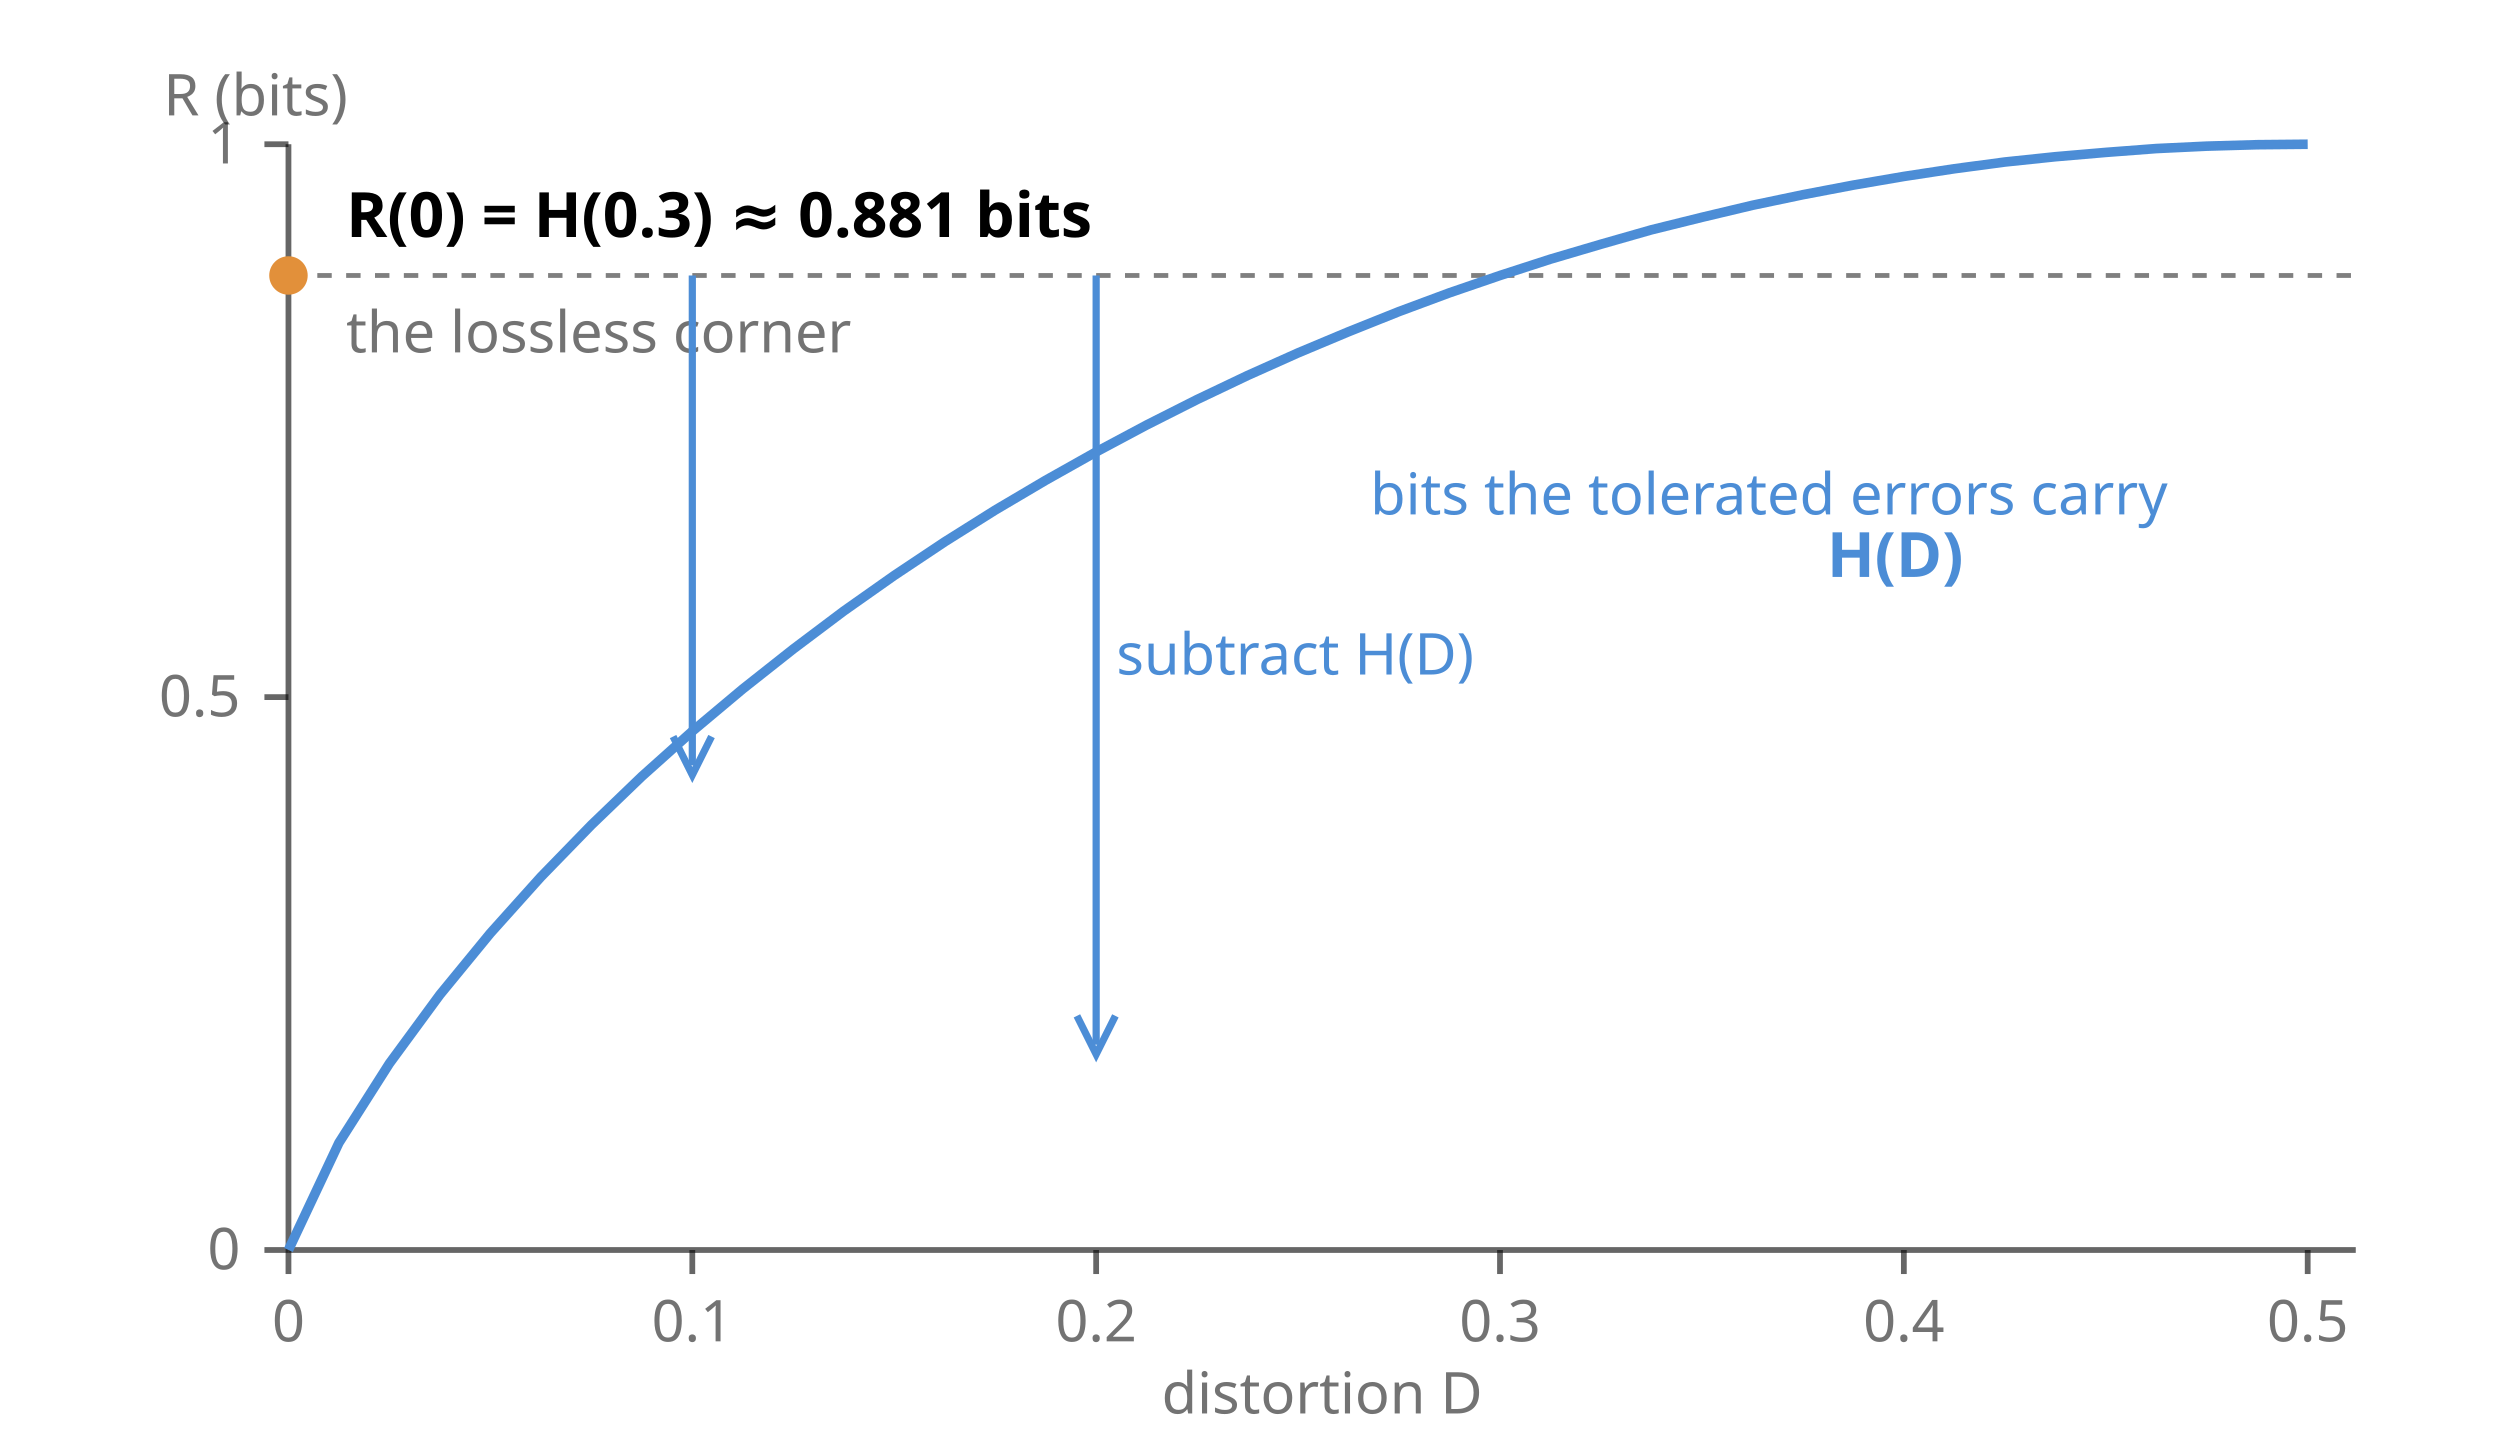
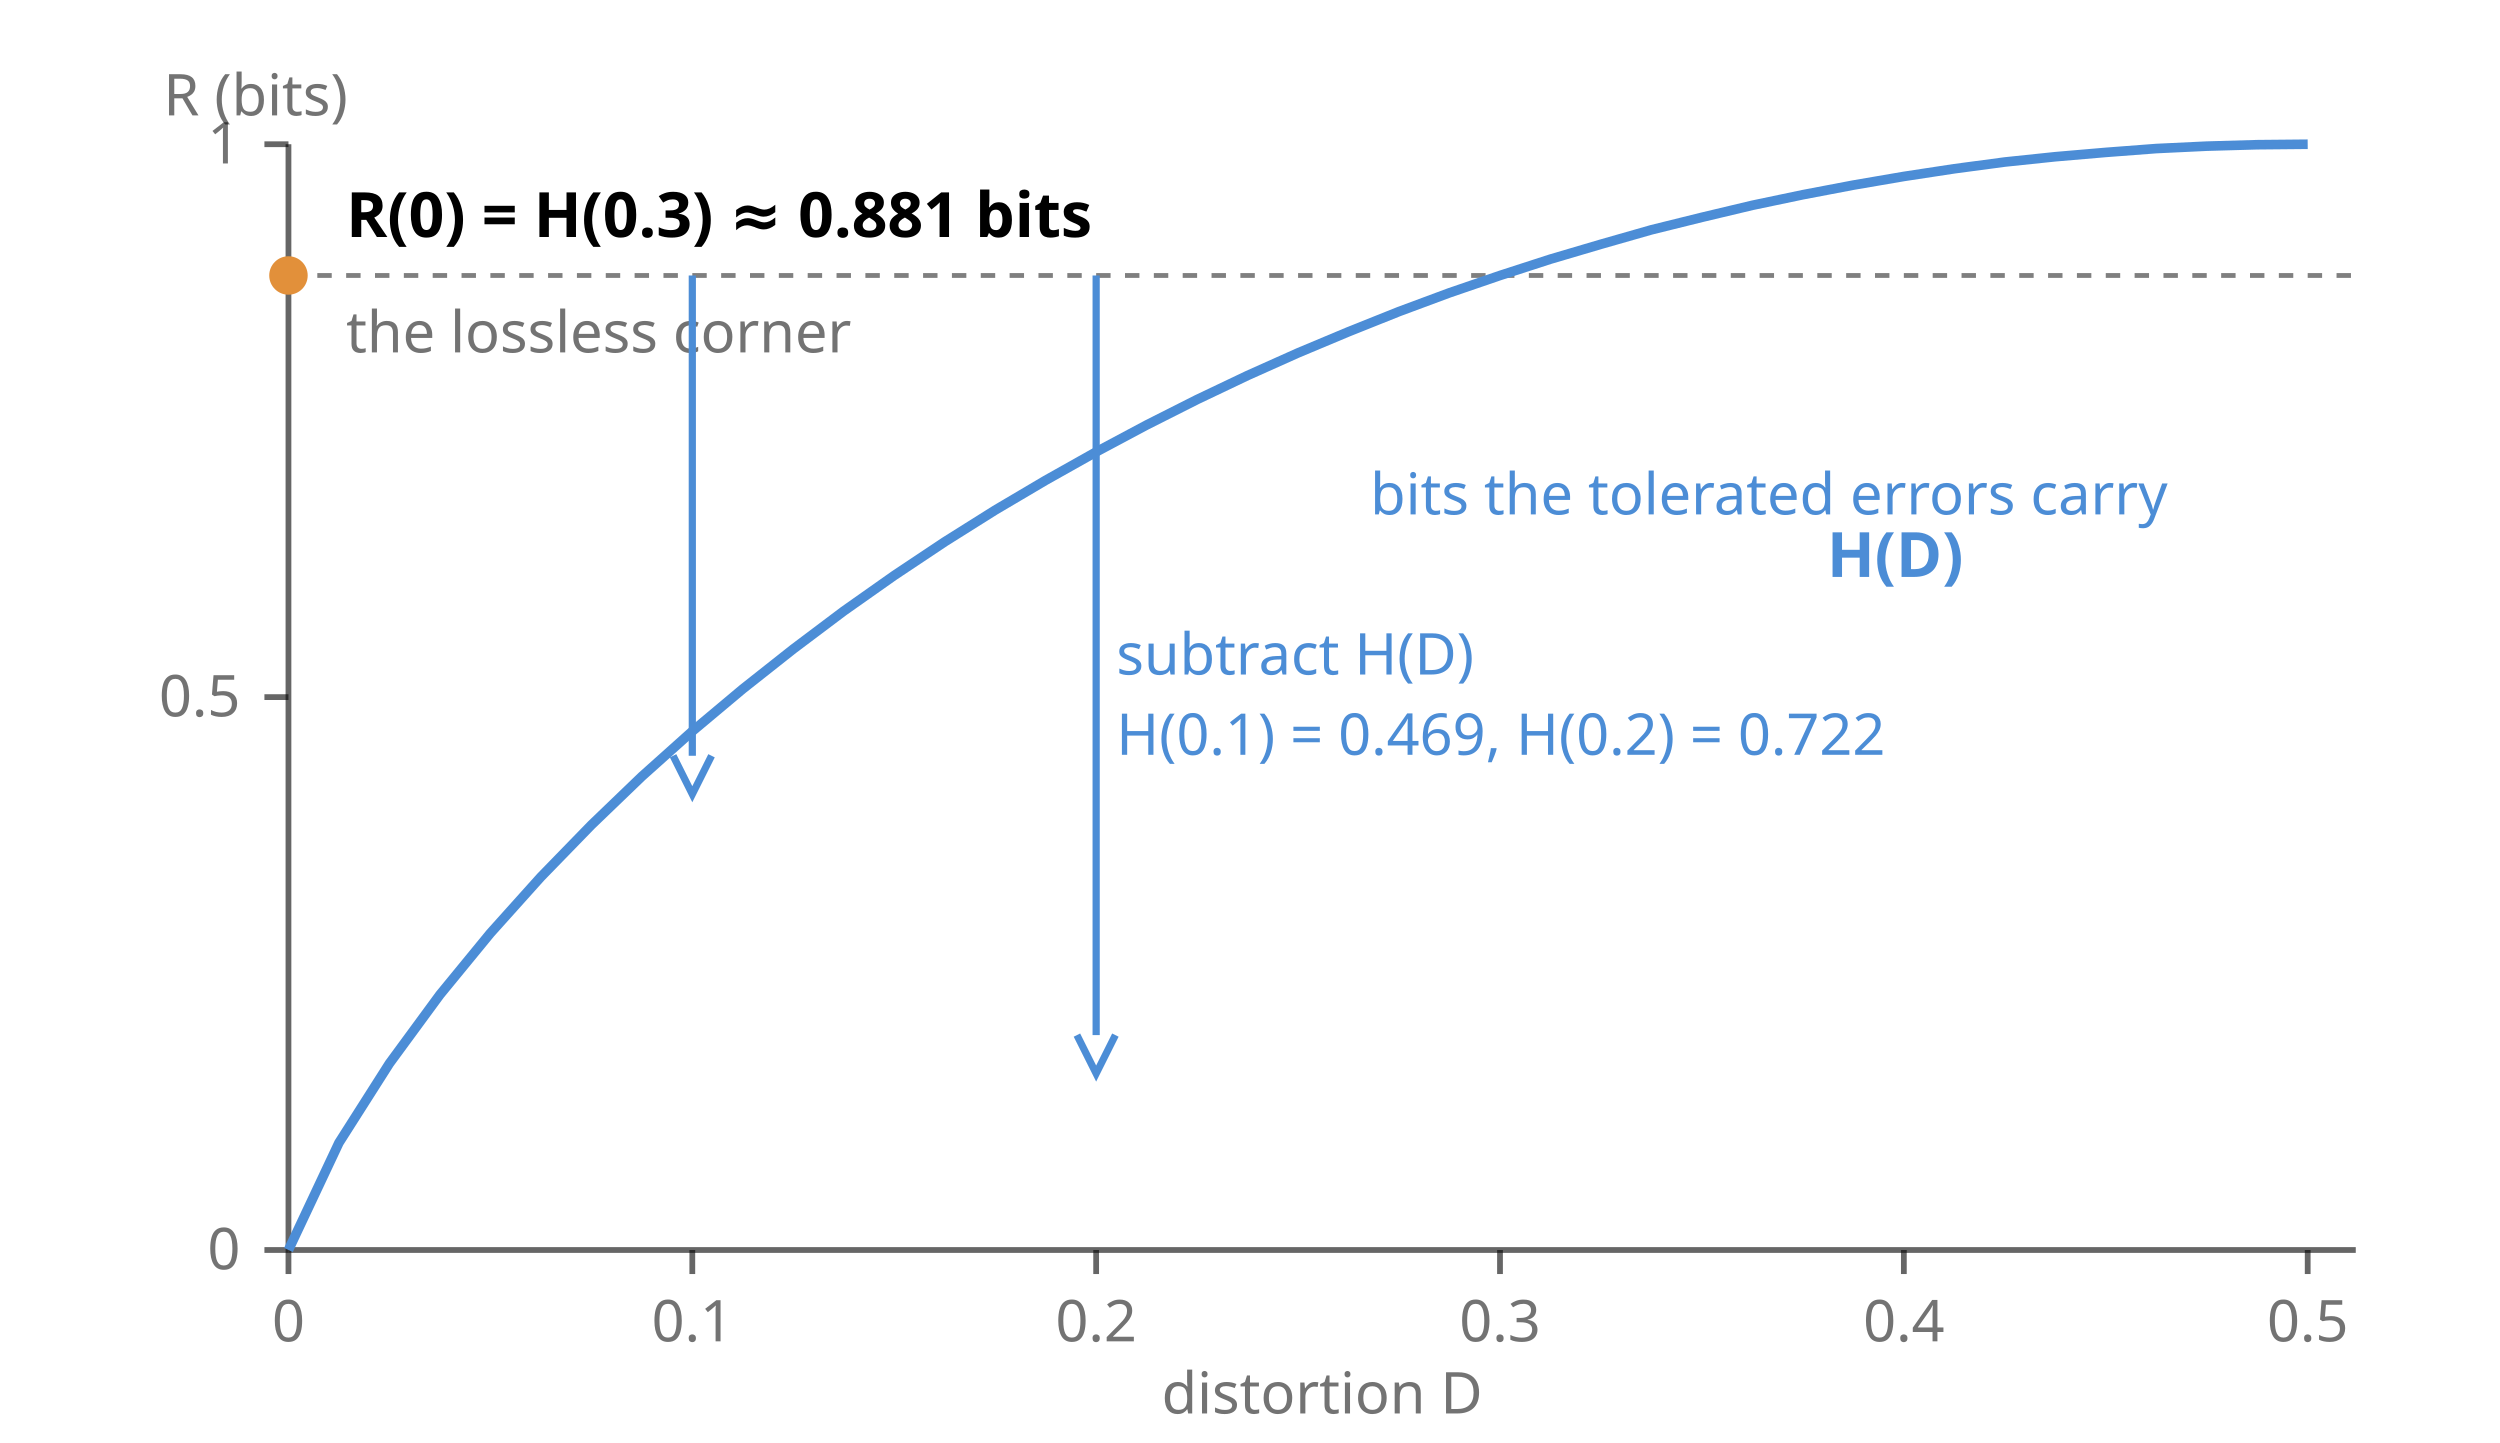
<svg xmlns="http://www.w3.org/2000/svg" viewBox="0 0 520 300" font-family="system-ui, sans-serif" font-size="13">
  <style>
    .label { fill: currentColor; }
    .muted { fill: currentColor; opacity: 0.55; font-size: 12px; }
    .axis  { stroke: currentColor; stroke-opacity: 0.6; stroke-width: 1.2; fill: none; }
    .rd    { stroke: #e2903a; stroke-width: 2.5; fill: none; }
    .hd    { stroke: #4c8dd6; stroke-width: 2; fill: none; }
    .guide { stroke: currentColor; stroke-opacity: 0.5; stroke-width: 1; stroke-dasharray: 3 3; fill: none; }
    .sub   { stroke: #4c8dd6; stroke-width: 1.5; fill: none; }
  </style>
  <path class="axis" d="M60 260 L490 260" />
  <path class="axis" d="M60 260 L60 30" />
  <text class="muted" x="275" y="294" text-anchor="middle">distortion D</text>
  <text class="muted" x="34" y="24">R (bits)</text>
  <path class="axis" d="M60.0 260 L60.0 265" />
  <text class="muted" x="60.0" y="279" text-anchor="middle">0</text>
  <path class="axis" d="M144.0 260 L144.0 265" />
  <text class="muted" x="144.0" y="279" text-anchor="middle">0.1</text>
  <path class="axis" d="M228.0 260 L228.0 265" />
  <text class="muted" x="228.0" y="279" text-anchor="middle">0.2</text>
  <path class="axis" d="M312.0 260 L312.0 265" />
  <text class="muted" x="312.0" y="279" text-anchor="middle">0.3</text>
  <path class="axis" d="M396.0 260 L396.0 265" />
  <text class="muted" x="396.0" y="279" text-anchor="middle">0.4</text>
  <path class="axis" d="M480.0 260 L480.0 265" />
  <text class="muted" x="480.0" y="279" text-anchor="middle">0.5</text>
  <path class="axis" d="M55 260.0 L60 260.0" />
  <text class="muted" x="50" y="264.0" text-anchor="end">0</text>
  <path class="axis" d="M55 145.0 L60 145.0" />
  <text class="muted" x="50" y="149.0" text-anchor="end">0.5</text>
  <path class="axis" d="M55 30.0 L60 30.0" />
  <text class="muted" x="50" y="34.0" text-anchor="end">1</text>
  <path class="guide" d="M60 57.3 L490 57.3" />
  <circle cx="60" cy="57.3" r="4" fill="#e2903a" />
  <text x="72" y="49.3" class="label" font-weight="600">R(0) = H(0.3) ≈ 0.881 bits</text>
  <text x="72" y="73.3" class="muted">the lossless corner</text>
  <path class="hd" d="M60.0 260.0 L70.5 237.7 L81.0 221.2 L91.5 206.9 L102.0 194.1 L112.5 182.4 L123.0 171.6 L133.5 161.5 L144.0 152.1 L154.5 143.3 L165.0 135.0 L175.5 127.1 L186.0 119.7 L196.5 112.7 L207.0 106.1 L217.5 99.9 L228.0 94.0 L238.5 88.4 L249.0 83.1 L259.5 78.1 L270.0 73.4 L280.5 69.0 L291.0 64.8 L301.5 60.9 L312.0 57.3 L322.5 53.9 L333.0 50.8 L343.5 47.8 L354.0 45.2 L364.5 42.7 L375.0 40.5 L385.5 38.5 L396.0 36.7 L406.5 35.1 L417.0 33.7 L427.5 32.6 L438.0 31.7 L448.5 30.9 L459.0 30.4 L469.5 30.1 L480.0 30.0" />
  <text x="380" y="120" fill="#4c8dd6" font-weight="600">H(D)</text>
  <text x="285" y="107" fill="#4c8dd6" font-size="12">bits the tolerated errors carry</text>
-   <path class="sub" d="M144.0 57.3 L144.0 159.2" />
-   <path class="sub" d="M140.0 153.2 L144.0 161.2 L148.0 153.2" />
-   <path class="sub" d="M228.0 57.3 L228.0 217.3" />
-   <path class="sub" d="M224.0 211.3 L228.0 219.3 L232.0 211.3" />
+   <path class="sub" d="M144.0 57.3 L144.0 157.2" />
+   <path class="sub" d="M140.0 157.2 L144.0 165.2 L148.0 157.2" />
+   <path class="sub" d="M228.0 57.3 L228.0 215.3" />
+   <path class="sub" d="M224.0 215.3 L228.0 223.3 L232.0 215.3" />
  <text x="232.2" y="140.3" fill="#4c8dd6" font-size="12">subtract H(D)</text>
+   <text x="232.2" y="157" fill="#4c8dd6" font-size="12">H(0.1) = 0.469, H(0.2) = 0.722</text>
</svg>
